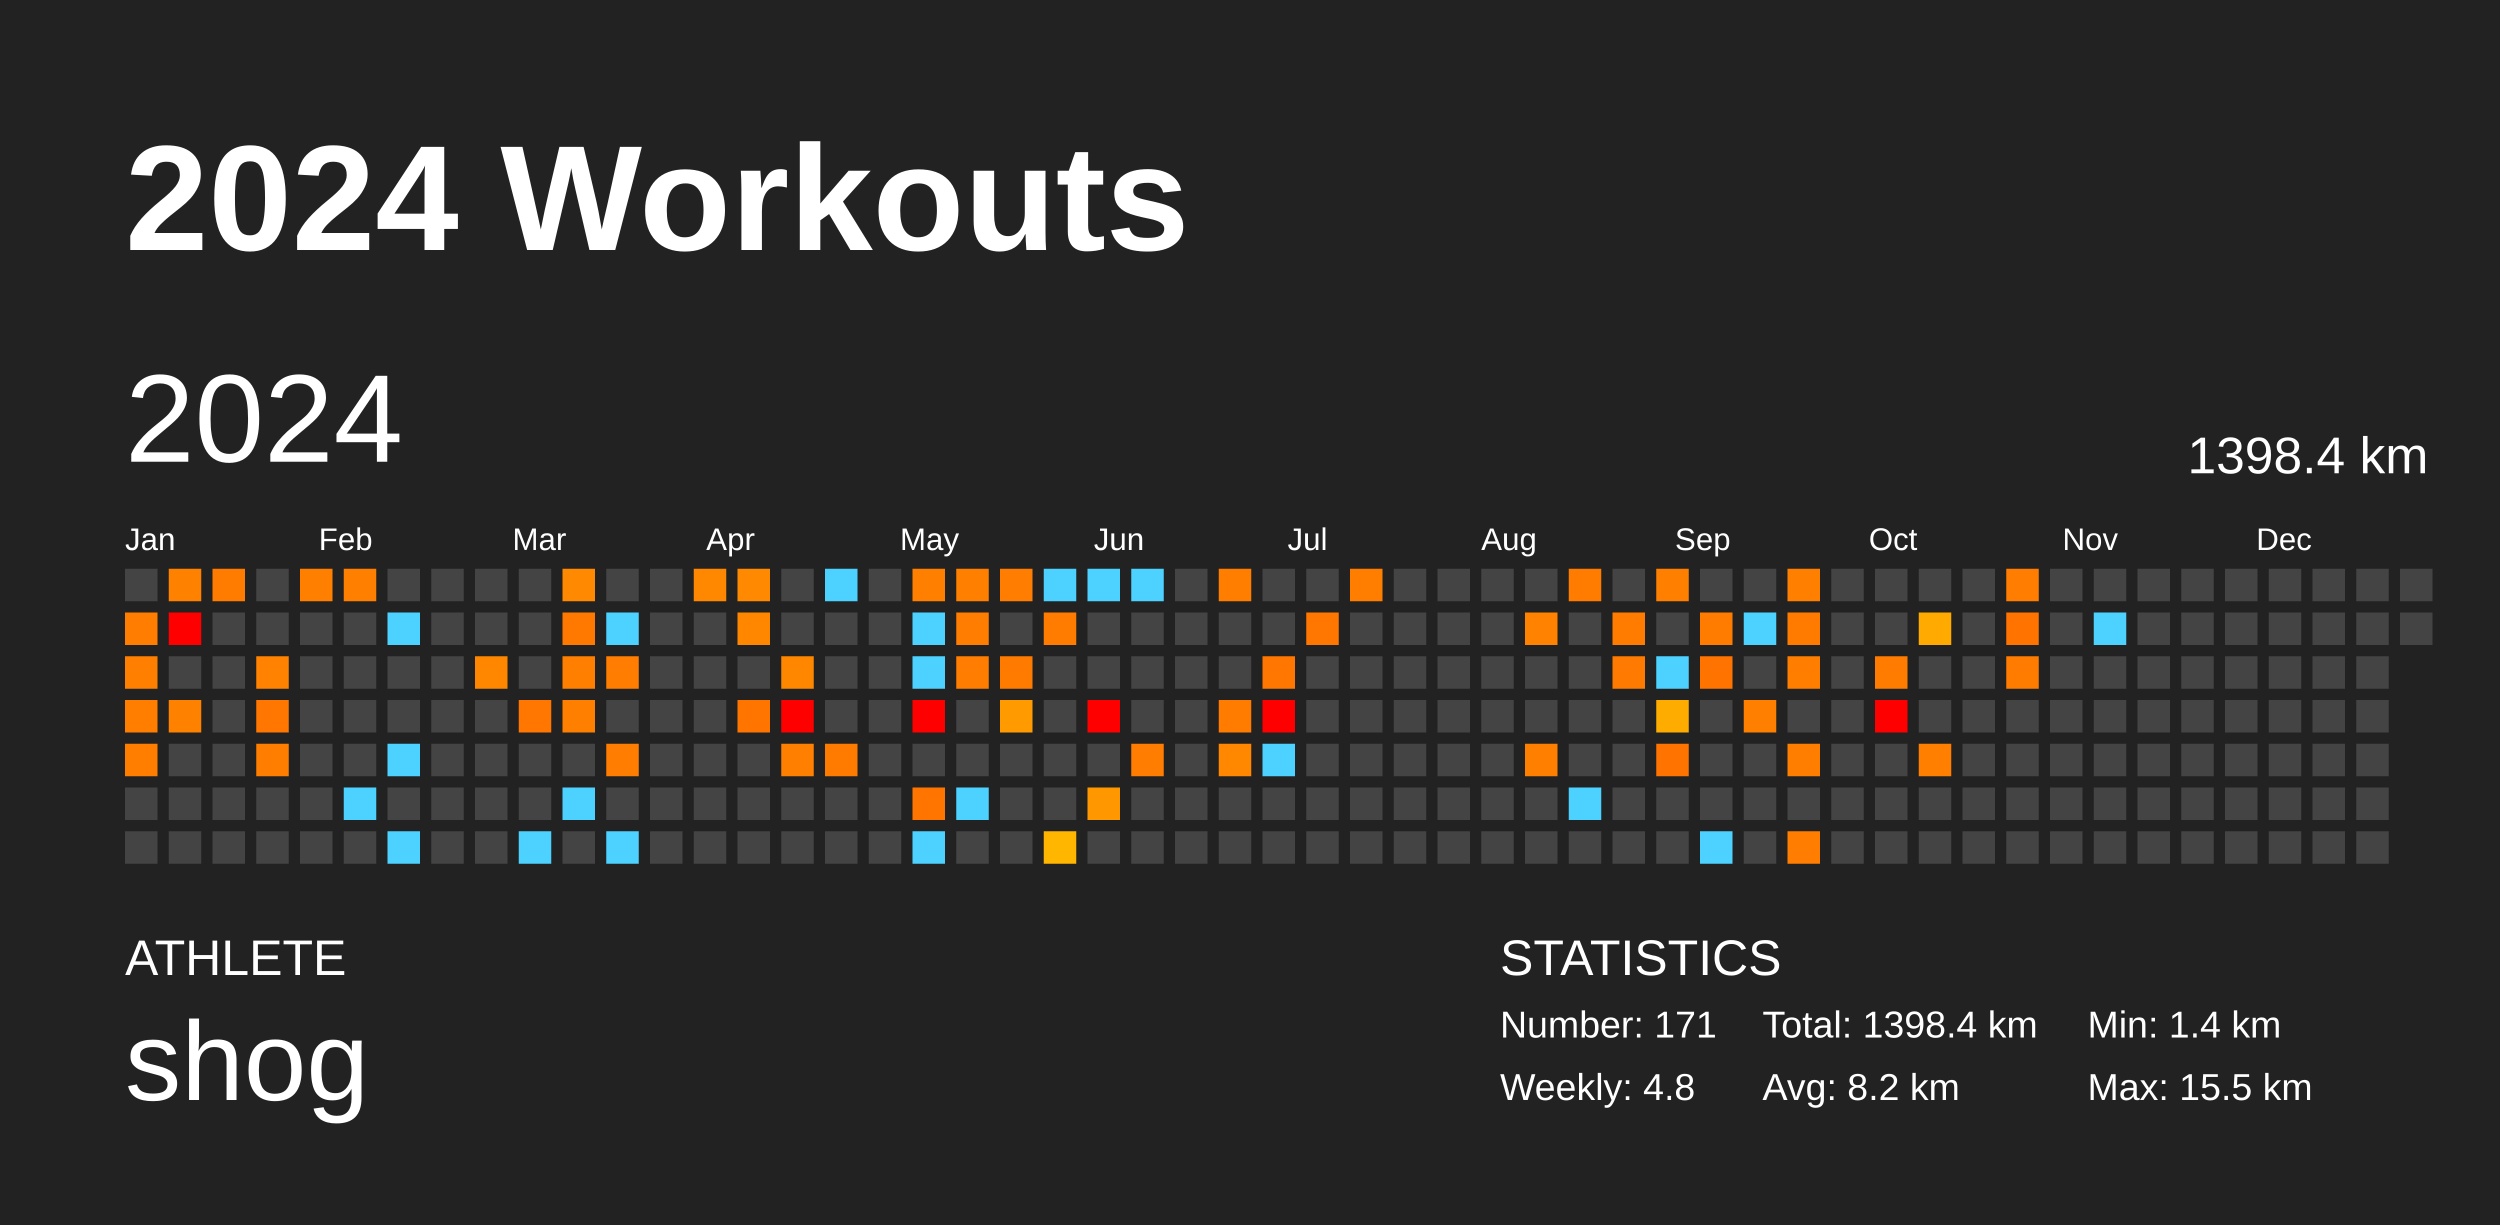
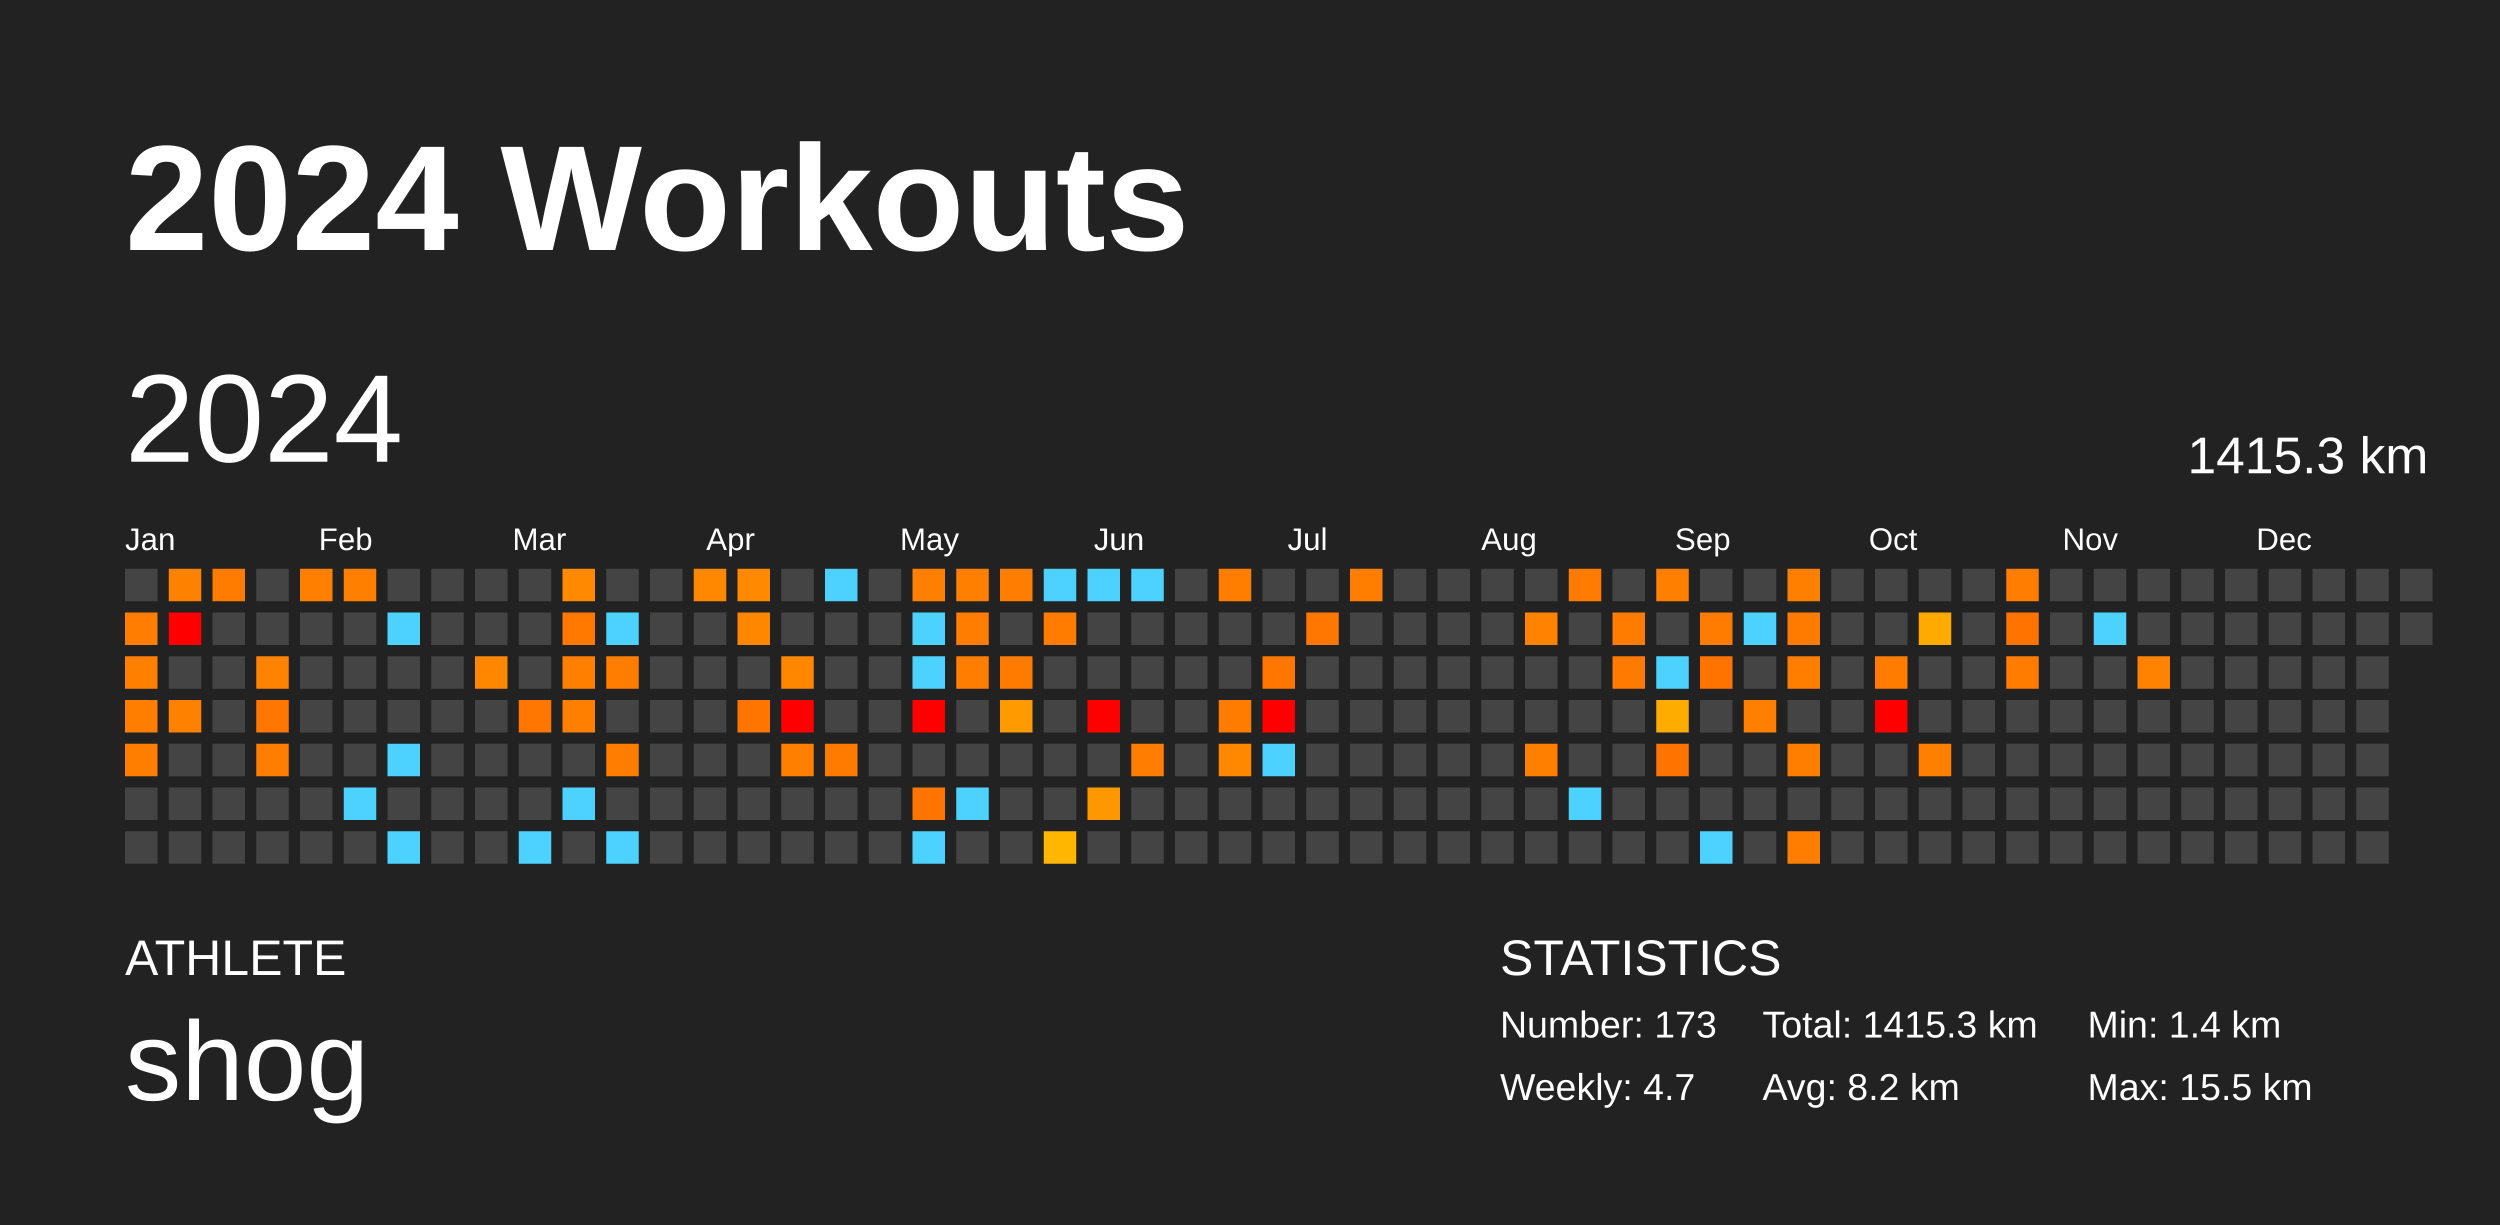
<svg xmlns="http://www.w3.org/2000/svg" baseProfile="full" height="98mm" version="1.1" viewBox="0,0,200,98" width="200mm">
  <defs />
  <rect fill="#222222" height="98" width="200" x="0" y="0" />
  <text fill="#FFFFFF" style="font-size:12px; font-family:Arial; font-weight:bold;" x="10" y="20">2024 Workouts</text>
  <text fill="#FFFFFF" style="font-size:4px; font-family:Arial" x="10" y="78">ATHLETE</text>
  <text fill="#FFFFFF" style="font-size:9px; font-family:Arial" x="10" y="88">shog</text>
  <text fill="#FFFFFF" style="font-size:4px; font-family:Arial" x="120" y="78">STATISTICS</text>
-   <text fill="#FFFFFF" style="font-size:3px; font-family:Arial" x="120" y="83">Number: 171</text>
-   <text fill="#FFFFFF" style="font-size:3px; font-family:Arial" x="120" y="88">Weekly: 4.8</text>
-   <text fill="#FFFFFF" style="font-size:3px; font-family:Arial" x="141" y="83">Total: 1398.4 km</text>
+   <text fill="#FFFFFF" style="font-size:3px; font-family:Arial" x="120" y="83">Number: 173</text>
+   <text fill="#FFFFFF" style="font-size:3px; font-family:Arial" x="120" y="88">Weekly: 4.7</text>
+   <text fill="#FFFFFF" style="font-size:3px; font-family:Arial" x="141" y="83">Total: 1415.3 km</text>
  <text fill="#FFFFFF" style="font-size:3px; font-family:Arial" x="141" y="88">Avg: 8.2 km</text>
  <text fill="#FFFFFF" style="font-size:3px; font-family:Arial" x="167" y="83">Min: 1.4 km</text>
  <text fill="#FFFFFF" style="font-size:3px; font-family:Arial" x="167" y="88">Max: 15.5 km</text>
  <text dominant-baseline="hanging" fill="#FFFFFF" style="font-size:10.0px; font-family:Arial;" x="10" y="30">2024</text>
-   <text dominant-baseline="hanging" fill="#FFFFFF" style="font-size:4.125px; font-family:Arial;" x="175" y="35">1398.4 km</text>
+   <text dominant-baseline="hanging" fill="#FFFFFF" style="font-size:4.125px; font-family:Arial;" x="175" y="35">1415.3 km</text>
  <text fill="#FFFFFF" style="font-size:2.5px; font-family:Arial" x="10.0" y="44">Jan</text>
  <text fill="#FFFFFF" style="font-size:2.5px; font-family:Arial" x="25.5" y="44">Feb</text>
  <text fill="#FFFFFF" style="font-size:2.5px; font-family:Arial" x="41.0" y="44">Mar</text>
  <text fill="#FFFFFF" style="font-size:2.5px; font-family:Arial" x="56.5" y="44">Apr</text>
  <text fill="#FFFFFF" style="font-size:2.5px; font-family:Arial" x="72.0" y="44">May</text>
  <text fill="#FFFFFF" style="font-size:2.5px; font-family:Arial" x="87.5" y="44">Jun</text>
  <text fill="#FFFFFF" style="font-size:2.5px; font-family:Arial" x="103.0" y="44">Jul</text>
  <text fill="#FFFFFF" style="font-size:2.5px; font-family:Arial" x="118.5" y="44">Aug</text>
  <text fill="#FFFFFF" style="font-size:2.5px; font-family:Arial" x="134.0" y="44">Sep</text>
  <text fill="#FFFFFF" style="font-size:2.5px; font-family:Arial" x="149.5" y="44">Oct</text>
  <text fill="#FFFFFF" style="font-size:2.5px; font-family:Arial" x="165.0" y="44">Nov</text>
  <text fill="#FFFFFF" style="font-size:2.5px; font-family:Arial" x="180.5" y="44">Dec</text>
  <rect fill="#444444" height="2.6" width="2.6" x="10.0" y="45.5" />
  <rect fill="#ff7d00" height="2.6" width="2.6" x="10.0" y="49.0" />
  <rect fill="#ff7f00" height="2.6" width="2.6" x="10.0" y="52.5" />
  <rect fill="#ff7e00" height="2.6" width="2.6" x="10.0" y="56.0" />
  <rect fill="#ff7e00" height="2.6" width="2.6" x="10.0" y="59.5" />
  <rect fill="#444444" height="2.6" width="2.6" x="10.0" y="63.0" />
  <rect fill="#444444" height="2.6" width="2.6" x="10.0" y="66.5" />
  <rect fill="#ff8100" height="2.6" width="2.6" x="13.5" y="45.5" />
  <rect fill="red" height="2.6" width="2.6" x="13.5" y="49.0" />
  <rect fill="#444444" height="2.6" width="2.6" x="13.5" y="52.5" />
  <rect fill="#ff8100" height="2.6" width="2.6" x="13.5" y="56.0" />
  <rect fill="#444444" height="2.6" width="2.6" x="13.5" y="59.5" />
  <rect fill="#444444" height="2.6" width="2.6" x="13.5" y="63.0" />
  <rect fill="#444444" height="2.6" width="2.6" x="13.5" y="66.5" />
  <rect fill="#ff7c00" height="2.6" width="2.6" x="17.0" y="45.5" />
  <rect fill="#444444" height="2.6" width="2.6" x="17.0" y="49.0" />
  <rect fill="#444444" height="2.6" width="2.6" x="17.0" y="52.5" />
  <rect fill="#444444" height="2.6" width="2.6" x="17.0" y="56.0" />
  <rect fill="#444444" height="2.6" width="2.6" x="17.0" y="59.5" />
  <rect fill="#444444" height="2.6" width="2.6" x="17.0" y="63.0" />
  <rect fill="#444444" height="2.6" width="2.6" x="17.0" y="66.5" />
  <rect fill="#444444" height="2.6" width="2.6" x="20.5" y="45.5" />
  <rect fill="#444444" height="2.6" width="2.6" x="20.5" y="49.0" />
  <rect fill="#ff8200" height="2.6" width="2.6" x="20.5" y="52.5" />
  <rect fill="#ff7700" height="2.6" width="2.6" x="20.5" y="56.0" />
  <rect fill="#ff7e00" height="2.6" width="2.6" x="20.5" y="59.5" />
  <rect fill="#444444" height="2.6" width="2.6" x="20.5" y="63.0" />
  <rect fill="#444444" height="2.6" width="2.6" x="20.5" y="66.5" />
  <rect fill="#ff7f00" height="2.6" width="2.6" x="24.0" y="45.5" />
  <rect fill="#444444" height="2.6" width="2.6" x="24.0" y="49.0" />
  <rect fill="#444444" height="2.6" width="2.6" x="24.0" y="52.5" />
  <rect fill="#444444" height="2.6" width="2.6" x="24.0" y="56.0" />
  <rect fill="#444444" height="2.6" width="2.6" x="24.0" y="59.5" />
  <rect fill="#444444" height="2.6" width="2.6" x="24.0" y="63.0" />
  <rect fill="#444444" height="2.6" width="2.6" x="24.0" y="66.5" />
  <rect fill="#ff7f00" height="2.6" width="2.6" x="27.5" y="45.5" />
  <rect fill="#444444" height="2.6" width="2.6" x="27.5" y="49.0" />
  <rect fill="#444444" height="2.6" width="2.6" x="27.5" y="52.5" />
  <rect fill="#444444" height="2.6" width="2.6" x="27.5" y="56.0" />
  <rect fill="#444444" height="2.6" width="2.6" x="27.5" y="59.5" />
  <rect fill="#4dd2ff" height="2.6" width="2.6" x="27.5" y="63.0" />
  <rect fill="#444444" height="2.6" width="2.6" x="27.5" y="66.5" />
  <rect fill="#444444" height="2.6" width="2.6" x="31.0" y="45.5" />
  <rect fill="#4dd2ff" height="2.6" width="2.6" x="31.0" y="49.0" />
  <rect fill="#444444" height="2.6" width="2.6" x="31.0" y="52.5" />
  <rect fill="#444444" height="2.6" width="2.6" x="31.0" y="56.0" />
  <rect fill="#4dd2ff" height="2.6" width="2.6" x="31.0" y="59.5" />
  <rect fill="#444444" height="2.6" width="2.6" x="31.0" y="63.0" />
  <rect fill="#4dd2ff" height="2.6" width="2.6" x="31.0" y="66.5" />
  <rect fill="#444444" height="2.6" width="2.6" x="34.5" y="45.5" />
  <rect fill="#444444" height="2.6" width="2.6" x="34.5" y="49.0" />
  <rect fill="#444444" height="2.6" width="2.6" x="34.5" y="52.5" />
  <rect fill="#444444" height="2.6" width="2.6" x="34.5" y="56.0" />
  <rect fill="#444444" height="2.6" width="2.6" x="34.5" y="59.5" />
  <rect fill="#444444" height="2.6" width="2.6" x="34.5" y="63.0" />
  <rect fill="#444444" height="2.6" width="2.6" x="34.5" y="66.5" />
  <rect fill="#444444" height="2.6" width="2.6" x="38.0" y="45.5" />
  <rect fill="#444444" height="2.6" width="2.6" x="38.0" y="49.0" />
  <rect fill="#ff8700" height="2.6" width="2.6" x="38.0" y="52.5" />
  <rect fill="#444444" height="2.6" width="2.6" x="38.0" y="56.0" />
  <rect fill="#444444" height="2.6" width="2.6" x="38.0" y="59.5" />
  <rect fill="#444444" height="2.6" width="2.6" x="38.0" y="63.0" />
  <rect fill="#444444" height="2.6" width="2.6" x="38.0" y="66.5" />
  <rect fill="#444444" height="2.6" width="2.6" x="41.5" y="45.5" />
  <rect fill="#444444" height="2.6" width="2.6" x="41.5" y="49.0" />
  <rect fill="#444444" height="2.6" width="2.6" x="41.5" y="52.5" />
  <rect fill="#ff7700" height="2.6" width="2.6" x="41.5" y="56.0" />
  <rect fill="#444444" height="2.6" width="2.6" x="41.5" y="59.5" />
  <rect fill="#444444" height="2.6" width="2.6" x="41.5" y="63.0" />
  <rect fill="#4dd2ff" height="2.6" width="2.6" x="41.5" y="66.5" />
  <rect fill="#ff8900" height="2.6" width="2.6" x="45.0" y="45.5" />
  <rect fill="#ff7900" height="2.6" width="2.6" x="45.0" y="49.0" />
  <rect fill="#ff7f00" height="2.6" width="2.6" x="45.0" y="52.5" />
  <rect fill="#ff8000" height="2.6" width="2.6" x="45.0" y="56.0" />
  <rect fill="#444444" height="2.6" width="2.6" x="45.0" y="59.5" />
  <rect fill="#4dd2ff" height="2.6" width="2.6" x="45.0" y="63.0" />
  <rect fill="#444444" height="2.6" width="2.6" x="45.0" y="66.5" />
  <rect fill="#444444" height="2.6" width="2.6" x="48.5" y="45.5" />
  <rect fill="#4dd2ff" height="2.6" width="2.6" x="48.5" y="49.0" />
  <rect fill="#ff7d00" height="2.6" width="2.6" x="48.5" y="52.5" />
  <rect fill="#444444" height="2.6" width="2.6" x="48.5" y="56.0" />
  <rect fill="#ff7d00" height="2.6" width="2.6" x="48.5" y="59.5" />
  <rect fill="#444444" height="2.6" width="2.6" x="48.5" y="63.0" />
  <rect fill="#4dd2ff" height="2.6" width="2.6" x="48.5" y="66.5" />
  <rect fill="#444444" height="2.6" width="2.6" x="52.0" y="45.5" />
  <rect fill="#444444" height="2.6" width="2.6" x="52.0" y="49.0" />
  <rect fill="#444444" height="2.6" width="2.6" x="52.0" y="52.5" />
  <rect fill="#444444" height="2.6" width="2.6" x="52.0" y="56.0" />
  <rect fill="#444444" height="2.6" width="2.6" x="52.0" y="59.5" />
  <rect fill="#444444" height="2.6" width="2.6" x="52.0" y="63.0" />
  <rect fill="#444444" height="2.6" width="2.6" x="52.0" y="66.5" />
  <rect fill="#ff8800" height="2.6" width="2.6" x="55.5" y="45.5" />
  <rect fill="#444444" height="2.6" width="2.6" x="55.5" y="49.0" />
  <rect fill="#444444" height="2.6" width="2.6" x="55.5" y="52.5" />
  <rect fill="#444444" height="2.6" width="2.6" x="55.5" y="56.0" />
  <rect fill="#444444" height="2.6" width="2.6" x="55.5" y="59.5" />
  <rect fill="#444444" height="2.6" width="2.6" x="55.5" y="63.0" />
  <rect fill="#444444" height="2.6" width="2.6" x="55.5" y="66.5" />
  <rect fill="#ff8900" height="2.6" width="2.6" x="59.0" y="45.5" />
  <rect fill="#ff8700" height="2.6" width="2.6" x="59.0" y="49.0" />
  <rect fill="#444444" height="2.6" width="2.6" x="59.0" y="52.5" />
  <rect fill="#ff7500" height="2.6" width="2.6" x="59.0" y="56.0" />
  <rect fill="#444444" height="2.6" width="2.6" x="59.0" y="59.5" />
  <rect fill="#444444" height="2.6" width="2.6" x="59.0" y="63.0" />
  <rect fill="#444444" height="2.6" width="2.6" x="59.0" y="66.5" />
  <rect fill="#444444" height="2.6" width="2.6" x="62.5" y="45.5" />
  <rect fill="#444444" height="2.6" width="2.6" x="62.5" y="49.0" />
  <rect fill="#ff8700" height="2.6" width="2.6" x="62.5" y="52.5" />
  <rect fill="red" height="2.6" width="2.6" x="62.5" y="56.0" />
  <rect fill="#ff7f00" height="2.6" width="2.6" x="62.5" y="59.5" />
  <rect fill="#444444" height="2.6" width="2.6" x="62.5" y="63.0" />
  <rect fill="#444444" height="2.6" width="2.6" x="62.5" y="66.5" />
  <rect fill="#4dd2ff" height="2.6" width="2.6" x="66.0" y="45.5" />
  <rect fill="#444444" height="2.6" width="2.6" x="66.0" y="49.0" />
  <rect fill="#444444" height="2.6" width="2.6" x="66.0" y="52.5" />
  <rect fill="#444444" height="2.6" width="2.6" x="66.0" y="56.0" />
  <rect fill="#ff7b00" height="2.6" width="2.6" x="66.0" y="59.5" />
  <rect fill="#444444" height="2.6" width="2.6" x="66.0" y="63.0" />
  <rect fill="#444444" height="2.6" width="2.6" x="66.0" y="66.5" />
  <rect fill="#444444" height="2.6" width="2.6" x="69.5" y="45.5" />
  <rect fill="#444444" height="2.6" width="2.6" x="69.5" y="49.0" />
  <rect fill="#444444" height="2.6" width="2.6" x="69.5" y="52.5" />
  <rect fill="#444444" height="2.6" width="2.6" x="69.5" y="56.0" />
  <rect fill="#444444" height="2.6" width="2.6" x="69.5" y="59.5" />
  <rect fill="#444444" height="2.6" width="2.6" x="69.5" y="63.0" />
  <rect fill="#444444" height="2.6" width="2.6" x="69.5" y="66.5" />
  <rect fill="#ff7f00" height="2.6" width="2.6" x="73.0" y="45.5" />
  <rect fill="#4dd2ff" height="2.6" width="2.6" x="73.0" y="49.0" />
  <rect fill="#4dd2ff" height="2.6" width="2.6" x="73.0" y="52.5" />
  <rect fill="red" height="2.6" width="2.6" x="73.0" y="56.0" />
  <rect fill="#444444" height="2.6" width="2.6" x="73.0" y="59.5" />
  <rect fill="#ff7500" height="2.6" width="2.6" x="73.0" y="63.0" />
  <rect fill="#4dd2ff" height="2.6" width="2.6" x="73.0" y="66.5" />
  <rect fill="#ff7f00" height="2.6" width="2.6" x="76.5" y="45.5" />
  <rect fill="#ff7d00" height="2.6" width="2.6" x="76.5" y="49.0" />
  <rect fill="#ff7d00" height="2.6" width="2.6" x="76.5" y="52.5" />
  <rect fill="#444444" height="2.6" width="2.6" x="76.5" y="56.0" />
  <rect fill="#444444" height="2.6" width="2.6" x="76.5" y="59.5" />
  <rect fill="#4dd2ff" height="2.6" width="2.6" x="76.5" y="63.0" />
  <rect fill="#444444" height="2.6" width="2.6" x="76.5" y="66.5" />
  <rect fill="#ff7d00" height="2.6" width="2.6" x="80.0" y="45.5" />
  <rect fill="#444444" height="2.6" width="2.6" x="80.0" y="49.0" />
  <rect fill="#ff7b00" height="2.6" width="2.6" x="80.0" y="52.5" />
  <rect fill="#ff9b00" height="2.6" width="2.6" x="80.0" y="56.0" />
  <rect fill="#444444" height="2.6" width="2.6" x="80.0" y="59.5" />
  <rect fill="#444444" height="2.6" width="2.6" x="80.0" y="63.0" />
  <rect fill="#444444" height="2.6" width="2.6" x="80.0" y="66.5" />
  <rect fill="#4dd2ff" height="2.6" width="2.6" x="83.5" y="45.5" />
  <rect fill="#ff7c00" height="2.6" width="2.6" x="83.5" y="49.0" />
  <rect fill="#444444" height="2.6" width="2.6" x="83.5" y="52.5" />
  <rect fill="#444444" height="2.6" width="2.6" x="83.5" y="56.0" />
  <rect fill="#444444" height="2.6" width="2.6" x="83.5" y="59.5" />
  <rect fill="#444444" height="2.6" width="2.6" x="83.5" y="63.0" />
  <rect fill="#ffb600" height="2.6" width="2.6" x="83.5" y="66.5" />
  <rect fill="#4dd2ff" height="2.6" width="2.6" x="87.0" y="45.5" />
  <rect fill="#444444" height="2.6" width="2.6" x="87.0" y="49.0" />
  <rect fill="#444444" height="2.6" width="2.6" x="87.0" y="52.5" />
  <rect fill="red" height="2.6" width="2.6" x="87.0" y="56.0" />
  <rect fill="#444444" height="2.6" width="2.6" x="87.0" y="59.5" />
  <rect fill="#ff9800" height="2.6" width="2.6" x="87.0" y="63.0" />
  <rect fill="#444444" height="2.6" width="2.6" x="87.0" y="66.5" />
  <rect fill="#4dd2ff" height="2.6" width="2.6" x="90.5" y="45.5" />
  <rect fill="#444444" height="2.6" width="2.6" x="90.5" y="49.0" />
  <rect fill="#444444" height="2.6" width="2.6" x="90.5" y="52.5" />
  <rect fill="#444444" height="2.6" width="2.6" x="90.5" y="56.0" />
  <rect fill="#ff7d00" height="2.6" width="2.6" x="90.5" y="59.5" />
  <rect fill="#444444" height="2.6" width="2.6" x="90.5" y="63.0" />
  <rect fill="#444444" height="2.6" width="2.6" x="90.5" y="66.5" />
  <rect fill="#444444" height="2.6" width="2.6" x="94.0" y="45.5" />
  <rect fill="#444444" height="2.6" width="2.6" x="94.0" y="49.0" />
  <rect fill="#444444" height="2.6" width="2.6" x="94.0" y="52.5" />
  <rect fill="#444444" height="2.6" width="2.6" x="94.0" y="56.0" />
  <rect fill="#444444" height="2.6" width="2.6" x="94.0" y="59.5" />
  <rect fill="#444444" height="2.6" width="2.6" x="94.0" y="63.0" />
  <rect fill="#444444" height="2.6" width="2.6" x="94.0" y="66.5" />
  <rect fill="#ff7e00" height="2.6" width="2.6" x="97.5" y="45.5" />
  <rect fill="#444444" height="2.6" width="2.6" x="97.5" y="49.0" />
  <rect fill="#444444" height="2.6" width="2.6" x="97.5" y="52.5" />
  <rect fill="#ff7c00" height="2.6" width="2.6" x="97.5" y="56.0" />
  <rect fill="#ff8800" height="2.6" width="2.6" x="97.5" y="59.5" />
  <rect fill="#444444" height="2.6" width="2.6" x="97.5" y="63.0" />
  <rect fill="#444444" height="2.6" width="2.6" x="97.5" y="66.5" />
  <rect fill="#444444" height="2.6" width="2.6" x="101.0" y="45.5" />
  <rect fill="#444444" height="2.6" width="2.6" x="101.0" y="49.0" />
  <rect fill="#ff7700" height="2.6" width="2.6" x="101.0" y="52.5" />
  <rect fill="red" height="2.6" width="2.6" x="101.0" y="56.0" />
  <rect fill="#4dd2ff" height="2.6" width="2.6" x="101.0" y="59.5" />
  <rect fill="#444444" height="2.6" width="2.6" x="101.0" y="63.0" />
  <rect fill="#444444" height="2.6" width="2.6" x="101.0" y="66.5" />
  <rect fill="#444444" height="2.6" width="2.6" x="104.5" y="45.5" />
  <rect fill="#ff7600" height="2.6" width="2.6" x="104.5" y="49.0" />
  <rect fill="#444444" height="2.6" width="2.6" x="104.5" y="52.5" />
  <rect fill="#444444" height="2.6" width="2.6" x="104.5" y="56.0" />
  <rect fill="#444444" height="2.6" width="2.6" x="104.5" y="59.5" />
  <rect fill="#444444" height="2.6" width="2.6" x="104.5" y="63.0" />
  <rect fill="#444444" height="2.6" width="2.6" x="104.5" y="66.5" />
  <rect fill="#ff7e00" height="2.6" width="2.6" x="108.0" y="45.5" />
  <rect fill="#444444" height="2.6" width="2.6" x="108.0" y="49.0" />
  <rect fill="#444444" height="2.6" width="2.6" x="108.0" y="52.5" />
  <rect fill="#444444" height="2.6" width="2.6" x="108.0" y="56.0" />
  <rect fill="#444444" height="2.6" width="2.6" x="108.0" y="59.5" />
  <rect fill="#444444" height="2.6" width="2.6" x="108.0" y="63.0" />
  <rect fill="#444444" height="2.6" width="2.6" x="108.0" y="66.5" />
  <rect fill="#444444" height="2.6" width="2.6" x="111.5" y="45.5" />
  <rect fill="#444444" height="2.6" width="2.6" x="111.5" y="49.0" />
  <rect fill="#444444" height="2.6" width="2.6" x="111.5" y="52.5" />
  <rect fill="#444444" height="2.6" width="2.6" x="111.5" y="56.0" />
  <rect fill="#444444" height="2.6" width="2.6" x="111.5" y="59.5" />
  <rect fill="#444444" height="2.6" width="2.6" x="111.5" y="63.0" />
  <rect fill="#444444" height="2.6" width="2.6" x="111.5" y="66.5" />
  <rect fill="#444444" height="2.6" width="2.6" x="115.0" y="45.5" />
  <rect fill="#444444" height="2.6" width="2.6" x="115.0" y="49.0" />
  <rect fill="#444444" height="2.6" width="2.6" x="115.0" y="52.5" />
  <rect fill="#444444" height="2.6" width="2.6" x="115.0" y="56.0" />
  <rect fill="#444444" height="2.6" width="2.6" x="115.0" y="59.5" />
  <rect fill="#444444" height="2.6" width="2.6" x="115.0" y="63.0" />
  <rect fill="#444444" height="2.6" width="2.6" x="115.0" y="66.5" />
  <rect fill="#444444" height="2.6" width="2.6" x="118.5" y="45.5" />
  <rect fill="#444444" height="2.6" width="2.6" x="118.5" y="49.0" />
  <rect fill="#444444" height="2.6" width="2.6" x="118.5" y="52.5" />
  <rect fill="#444444" height="2.6" width="2.6" x="118.5" y="56.0" />
  <rect fill="#444444" height="2.6" width="2.6" x="118.5" y="59.5" />
  <rect fill="#444444" height="2.6" width="2.6" x="118.5" y="63.0" />
  <rect fill="#444444" height="2.6" width="2.6" x="118.5" y="66.5" />
  <rect fill="#444444" height="2.6" width="2.6" x="122.0" y="45.5" />
  <rect fill="#ff8200" height="2.6" width="2.6" x="122.0" y="49.0" />
  <rect fill="#444444" height="2.6" width="2.6" x="122.0" y="52.5" />
  <rect fill="#444444" height="2.6" width="2.6" x="122.0" y="56.0" />
  <rect fill="#ff7f00" height="2.6" width="2.6" x="122.0" y="59.5" />
  <rect fill="#444444" height="2.6" width="2.6" x="122.0" y="63.0" />
  <rect fill="#444444" height="2.6" width="2.6" x="122.0" y="66.5" />
  <rect fill="#ff7c00" height="2.6" width="2.6" x="125.5" y="45.5" />
  <rect fill="#444444" height="2.6" width="2.6" x="125.5" y="49.0" />
  <rect fill="#444444" height="2.6" width="2.6" x="125.5" y="52.5" />
  <rect fill="#444444" height="2.6" width="2.6" x="125.5" y="56.0" />
  <rect fill="#444444" height="2.6" width="2.6" x="125.5" y="59.5" />
  <rect fill="#4dd2ff" height="2.6" width="2.6" x="125.5" y="63.0" />
  <rect fill="#444444" height="2.6" width="2.6" x="125.5" y="66.5" />
  <rect fill="#444444" height="2.6" width="2.6" x="129.0" y="45.5" />
  <rect fill="#ff7c00" height="2.6" width="2.6" x="129.0" y="49.0" />
  <rect fill="#ff7a00" height="2.6" width="2.6" x="129.0" y="52.5" />
  <rect fill="#444444" height="2.6" width="2.6" x="129.0" y="56.0" />
  <rect fill="#444444" height="2.6" width="2.6" x="129.0" y="59.5" />
  <rect fill="#444444" height="2.6" width="2.6" x="129.0" y="63.0" />
  <rect fill="#444444" height="2.6" width="2.6" x="129.0" y="66.5" />
  <rect fill="#ff7f00" height="2.6" width="2.6" x="132.5" y="45.5" />
  <rect fill="#444444" height="2.6" width="2.6" x="132.5" y="49.0" />
  <rect fill="#4dd2ff" height="2.6" width="2.6" x="132.5" y="52.5" />
  <rect fill="#ffac00" height="2.6" width="2.6" x="132.5" y="56.0" />
  <rect fill="#ff7300" height="2.6" width="2.6" x="132.5" y="59.5" />
  <rect fill="#444444" height="2.6" width="2.6" x="132.5" y="63.0" />
  <rect fill="#444444" height="2.6" width="2.6" x="132.5" y="66.5" />
  <rect fill="#444444" height="2.6" width="2.6" x="136.0" y="45.5" />
  <rect fill="#ff7c00" height="2.6" width="2.6" x="136.0" y="49.0" />
  <rect fill="#ff7400" height="2.6" width="2.6" x="136.0" y="52.5" />
  <rect fill="#444444" height="2.6" width="2.6" x="136.0" y="56.0" />
  <rect fill="#444444" height="2.6" width="2.6" x="136.0" y="59.5" />
  <rect fill="#444444" height="2.6" width="2.6" x="136.0" y="63.0" />
  <rect fill="#4dd2ff" height="2.6" width="2.6" x="136.0" y="66.5" />
  <rect fill="#444444" height="2.6" width="2.6" x="139.5" y="45.5" />
  <rect fill="#4dd2ff" height="2.6" width="2.6" x="139.5" y="49.0" />
  <rect fill="#444444" height="2.6" width="2.6" x="139.5" y="52.5" />
  <rect fill="#ff7f00" height="2.6" width="2.6" x="139.5" y="56.0" />
  <rect fill="#444444" height="2.6" width="2.6" x="139.5" y="59.5" />
  <rect fill="#444444" height="2.6" width="2.6" x="139.5" y="63.0" />
  <rect fill="#444444" height="2.6" width="2.6" x="139.5" y="66.5" />
  <rect fill="#ff7f00" height="2.6" width="2.6" x="143.0" y="45.5" />
  <rect fill="#ff7b00" height="2.6" width="2.6" x="143.0" y="49.0" />
  <rect fill="#ff7e00" height="2.6" width="2.6" x="143.0" y="52.5" />
  <rect fill="#444444" height="2.6" width="2.6" x="143.0" y="56.0" />
  <rect fill="#ff7e00" height="2.6" width="2.6" x="143.0" y="59.5" />
  <rect fill="#444444" height="2.6" width="2.6" x="143.0" y="63.0" />
  <rect fill="#ff7d00" height="2.6" width="2.6" x="143.0" y="66.5" />
  <rect fill="#444444" height="2.6" width="2.6" x="146.5" y="45.5" />
  <rect fill="#444444" height="2.6" width="2.6" x="146.5" y="49.0" />
  <rect fill="#444444" height="2.6" width="2.6" x="146.5" y="52.5" />
  <rect fill="#444444" height="2.6" width="2.6" x="146.5" y="56.0" />
  <rect fill="#444444" height="2.6" width="2.6" x="146.5" y="59.5" />
  <rect fill="#444444" height="2.6" width="2.6" x="146.5" y="63.0" />
  <rect fill="#444444" height="2.6" width="2.6" x="146.5" y="66.5" />
  <rect fill="#444444" height="2.6" width="2.6" x="150.0" y="45.5" />
  <rect fill="#444444" height="2.6" width="2.6" x="150.0" y="49.0" />
  <rect fill="#ff7c00" height="2.6" width="2.6" x="150.0" y="52.5" />
  <rect fill="red" height="2.6" width="2.6" x="150.0" y="56.0" />
  <rect fill="#444444" height="2.6" width="2.6" x="150.0" y="59.5" />
  <rect fill="#444444" height="2.6" width="2.6" x="150.0" y="63.0" />
  <rect fill="#444444" height="2.6" width="2.6" x="150.0" y="66.5" />
  <rect fill="#444444" height="2.6" width="2.6" x="153.5" y="45.5" />
  <rect fill="#ffaa00" height="2.6" width="2.6" x="153.5" y="49.0" />
  <rect fill="#444444" height="2.6" width="2.6" x="153.5" y="52.5" />
  <rect fill="#444444" height="2.6" width="2.6" x="153.5" y="56.0" />
  <rect fill="#ff7f00" height="2.6" width="2.6" x="153.5" y="59.5" />
  <rect fill="#444444" height="2.6" width="2.6" x="153.5" y="63.0" />
  <rect fill="#444444" height="2.6" width="2.6" x="153.5" y="66.5" />
  <rect fill="#444444" height="2.6" width="2.6" x="157.0" y="45.5" />
  <rect fill="#444444" height="2.6" width="2.6" x="157.0" y="49.0" />
  <rect fill="#444444" height="2.6" width="2.6" x="157.0" y="52.5" />
  <rect fill="#444444" height="2.6" width="2.6" x="157.0" y="56.0" />
  <rect fill="#444444" height="2.6" width="2.6" x="157.0" y="59.5" />
  <rect fill="#444444" height="2.6" width="2.6" x="157.0" y="63.0" />
  <rect fill="#444444" height="2.6" width="2.6" x="157.0" y="66.5" />
  <rect fill="#ff7d00" height="2.6" width="2.6" x="160.5" y="45.5" />
  <rect fill="#ff7300" height="2.6" width="2.6" x="160.5" y="49.0" />
  <rect fill="#ff7c00" height="2.6" width="2.6" x="160.5" y="52.5" />
  <rect fill="#444444" height="2.6" width="2.6" x="160.5" y="56.0" />
  <rect fill="#444444" height="2.6" width="2.6" x="160.5" y="59.5" />
  <rect fill="#444444" height="2.6" width="2.6" x="160.5" y="63.0" />
  <rect fill="#444444" height="2.6" width="2.6" x="160.5" y="66.5" />
  <rect fill="#444444" height="2.6" width="2.6" x="164.0" y="45.5" />
  <rect fill="#444444" height="2.6" width="2.6" x="164.0" y="49.0" />
  <rect fill="#444444" height="2.6" width="2.6" x="164.0" y="52.5" />
  <rect fill="#444444" height="2.6" width="2.6" x="164.0" y="56.0" />
  <rect fill="#444444" height="2.6" width="2.6" x="164.0" y="59.5" />
  <rect fill="#444444" height="2.6" width="2.6" x="164.0" y="63.0" />
  <rect fill="#444444" height="2.6" width="2.6" x="164.0" y="66.5" />
  <rect fill="#444444" height="2.6" width="2.6" x="167.5" y="45.5" />
  <rect fill="#4dd2ff" height="2.6" width="2.6" x="167.5" y="49.0" />
  <rect fill="#444444" height="2.6" width="2.6" x="167.5" y="52.5" />
  <rect fill="#444444" height="2.6" width="2.6" x="167.5" y="56.0" />
  <rect fill="#444444" height="2.6" width="2.6" x="167.5" y="59.5" />
  <rect fill="#444444" height="2.6" width="2.6" x="167.5" y="63.0" />
  <rect fill="#444444" height="2.6" width="2.6" x="167.5" y="66.5" />
  <rect fill="#444444" height="2.6" width="2.6" x="171.0" y="45.5" />
  <rect fill="#444444" height="2.6" width="2.6" x="171.0" y="49.0" />
-   <rect fill="#444444" height="2.6" width="2.6" x="171.0" y="52.5" />
+   <rect fill="#ff8200" height="2.6" width="2.6" x="171.0" y="52.5" />
  <rect fill="#444444" height="2.6" width="2.6" x="171.0" y="56.0" />
  <rect fill="#444444" height="2.6" width="2.6" x="171.0" y="59.5" />
  <rect fill="#444444" height="2.6" width="2.6" x="171.0" y="63.0" />
  <rect fill="#444444" height="2.6" width="2.6" x="171.0" y="66.5" />
  <rect fill="#444444" height="2.6" width="2.6" x="174.5" y="45.5" />
  <rect fill="#444444" height="2.6" width="2.6" x="174.5" y="49.0" />
  <rect fill="#444444" height="2.6" width="2.6" x="174.5" y="52.5" />
  <rect fill="#444444" height="2.6" width="2.6" x="174.5" y="56.0" />
  <rect fill="#444444" height="2.6" width="2.6" x="174.5" y="59.5" />
  <rect fill="#444444" height="2.6" width="2.6" x="174.5" y="63.0" />
  <rect fill="#444444" height="2.6" width="2.6" x="174.5" y="66.5" />
  <rect fill="#444444" height="2.6" width="2.6" x="178.0" y="45.5" />
  <rect fill="#444444" height="2.6" width="2.6" x="178.0" y="49.0" />
  <rect fill="#444444" height="2.6" width="2.6" x="178.0" y="52.5" />
  <rect fill="#444444" height="2.6" width="2.6" x="178.0" y="56.0" />
  <rect fill="#444444" height="2.6" width="2.6" x="178.0" y="59.5" />
  <rect fill="#444444" height="2.6" width="2.6" x="178.0" y="63.0" />
  <rect fill="#444444" height="2.6" width="2.6" x="178.0" y="66.5" />
  <rect fill="#444444" height="2.6" width="2.6" x="181.5" y="45.5" />
  <rect fill="#444444" height="2.6" width="2.6" x="181.5" y="49.0" />
  <rect fill="#444444" height="2.6" width="2.6" x="181.5" y="52.5" />
  <rect fill="#444444" height="2.6" width="2.6" x="181.5" y="56.0" />
  <rect fill="#444444" height="2.6" width="2.6" x="181.5" y="59.5" />
  <rect fill="#444444" height="2.6" width="2.6" x="181.5" y="63.0" />
  <rect fill="#444444" height="2.6" width="2.6" x="181.5" y="66.5" />
  <rect fill="#444444" height="2.6" width="2.6" x="185.0" y="45.5" />
  <rect fill="#444444" height="2.6" width="2.6" x="185.0" y="49.0" />
  <rect fill="#444444" height="2.6" width="2.6" x="185.0" y="52.5" />
  <rect fill="#444444" height="2.6" width="2.6" x="185.0" y="56.0" />
  <rect fill="#444444" height="2.6" width="2.6" x="185.0" y="59.5" />
  <rect fill="#444444" height="2.6" width="2.6" x="185.0" y="63.0" />
  <rect fill="#444444" height="2.6" width="2.6" x="185.0" y="66.5" />
  <rect fill="#444444" height="2.6" width="2.6" x="188.5" y="45.5" />
  <rect fill="#444444" height="2.6" width="2.6" x="188.5" y="49.0" />
  <rect fill="#444444" height="2.6" width="2.6" x="188.5" y="52.5" />
  <rect fill="#444444" height="2.6" width="2.6" x="188.5" y="56.0" />
  <rect fill="#444444" height="2.6" width="2.6" x="188.5" y="59.5" />
  <rect fill="#444444" height="2.6" width="2.6" x="188.5" y="63.0" />
  <rect fill="#444444" height="2.6" width="2.6" x="188.5" y="66.5" />
  <rect fill="#444444" height="2.6" width="2.6" x="192.0" y="45.5" />
  <rect fill="#444444" height="2.6" width="2.6" x="192.0" y="49.0" />
</svg>
